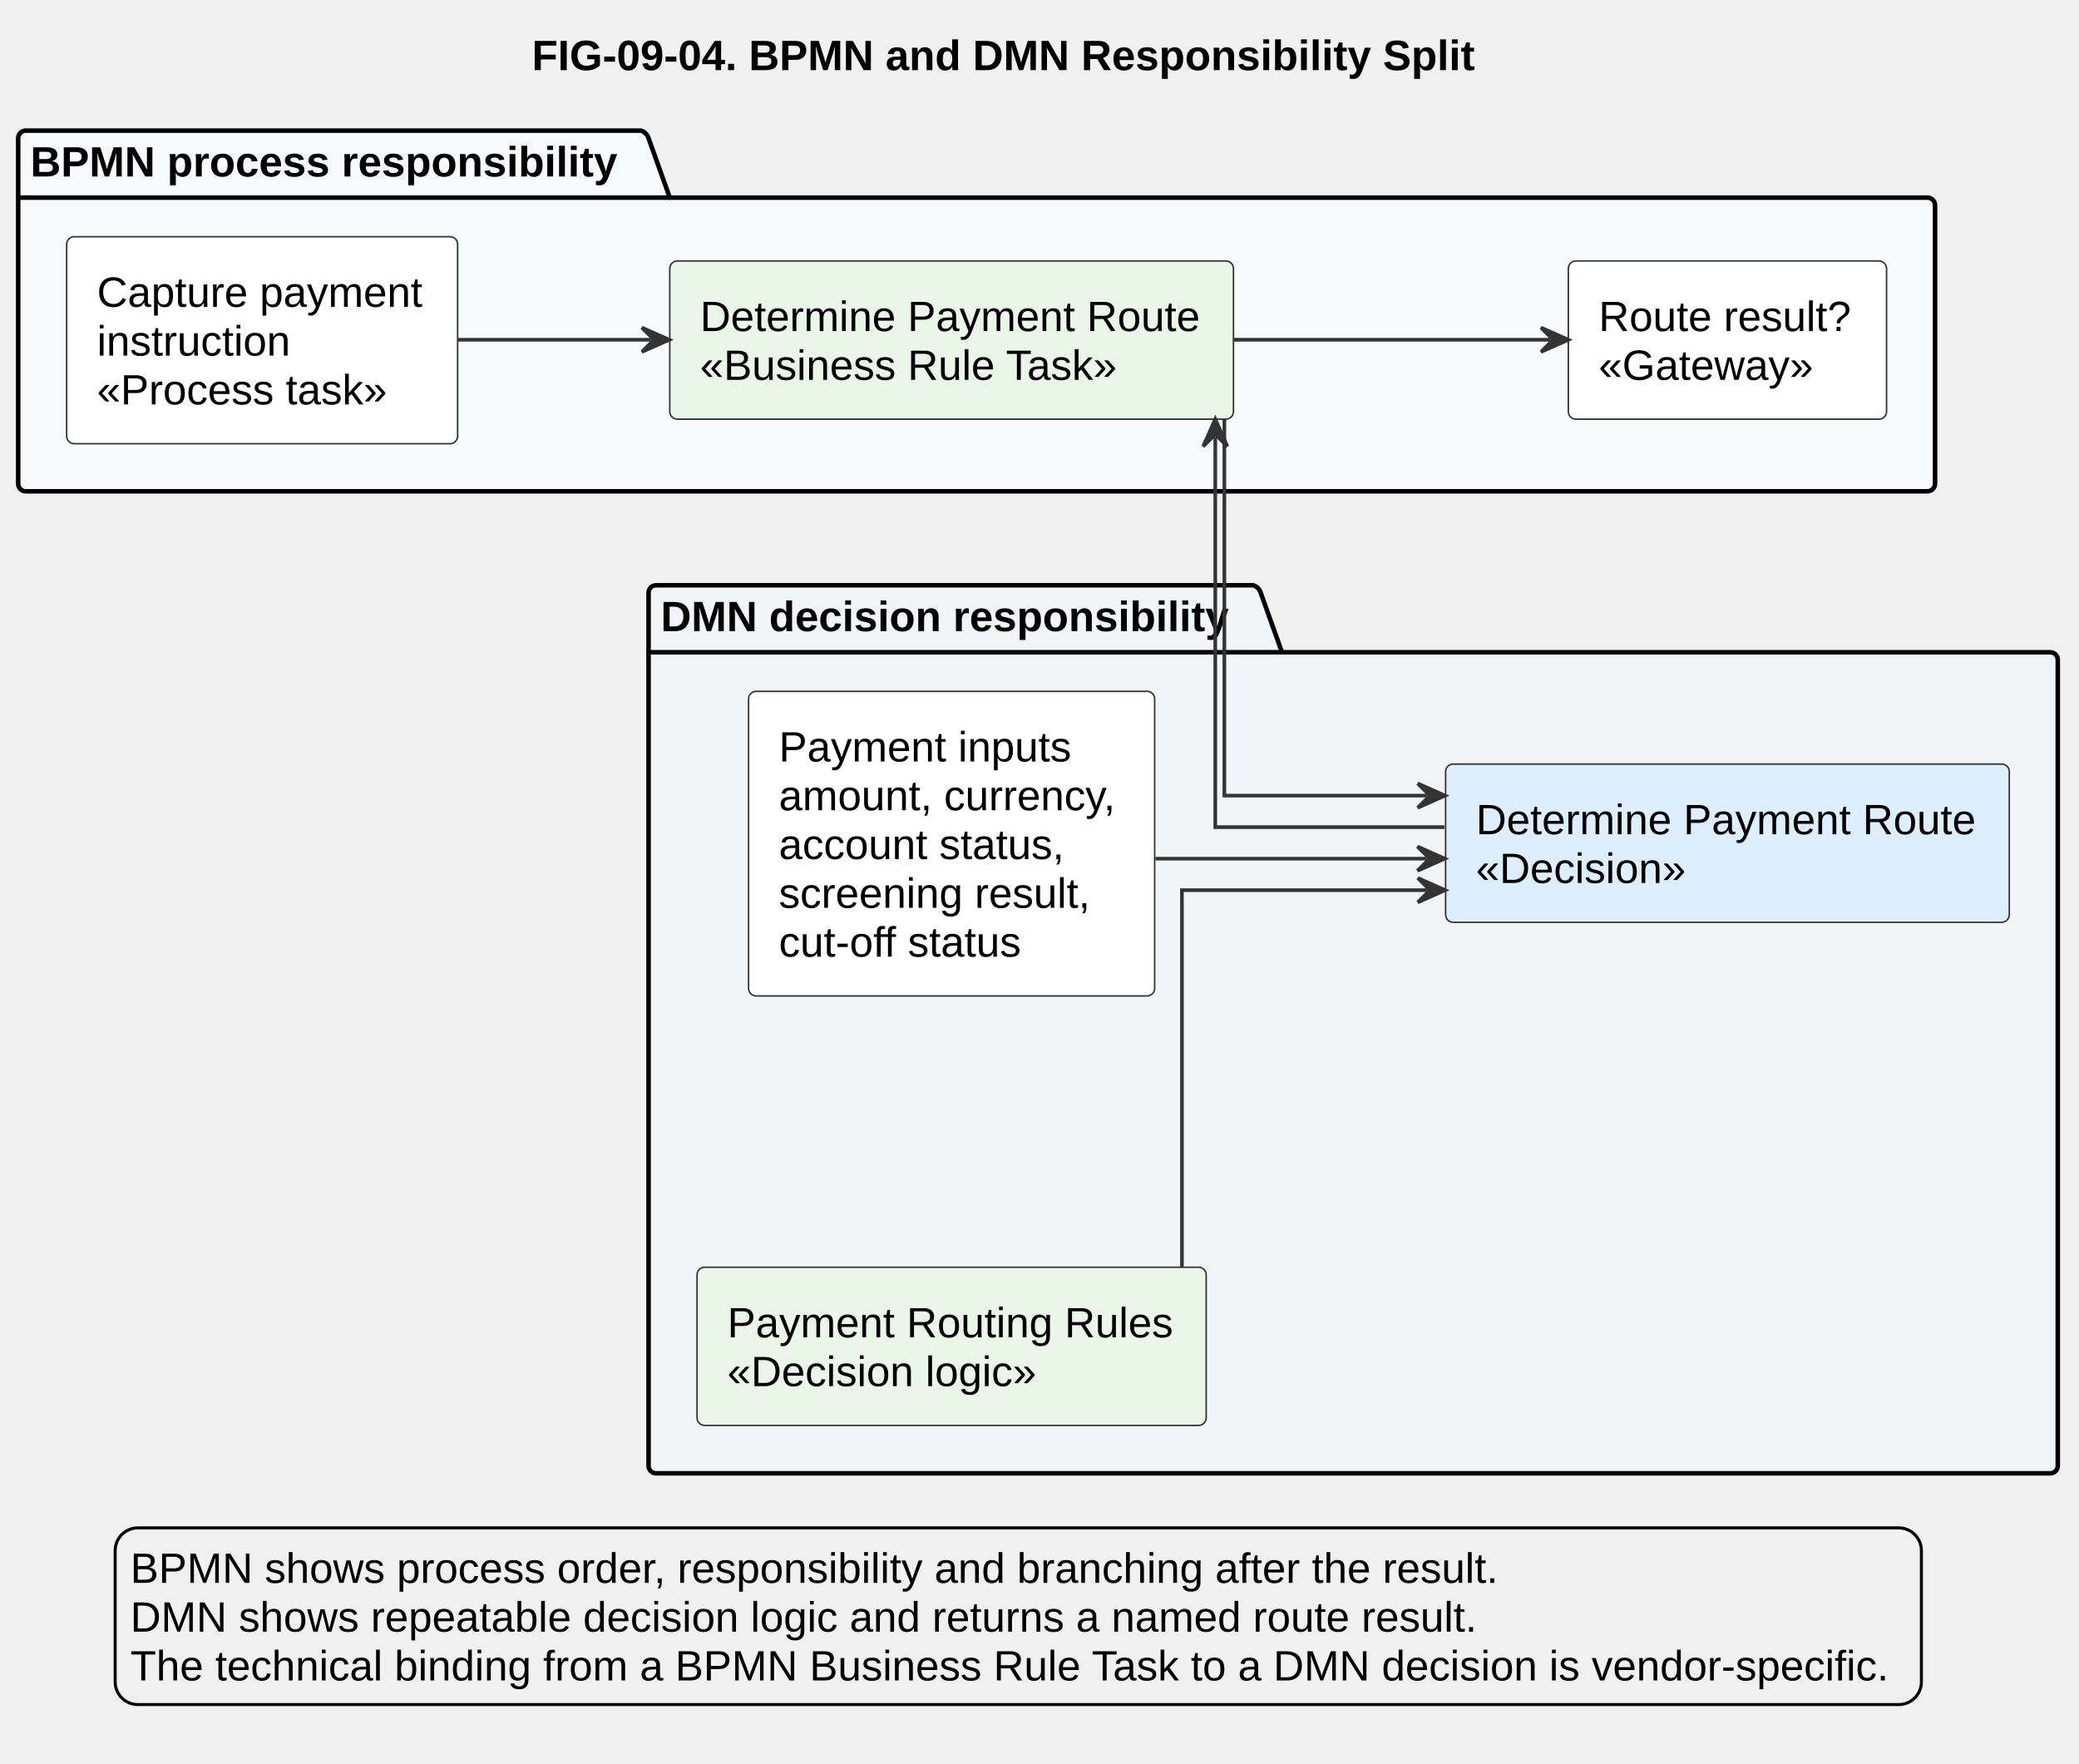
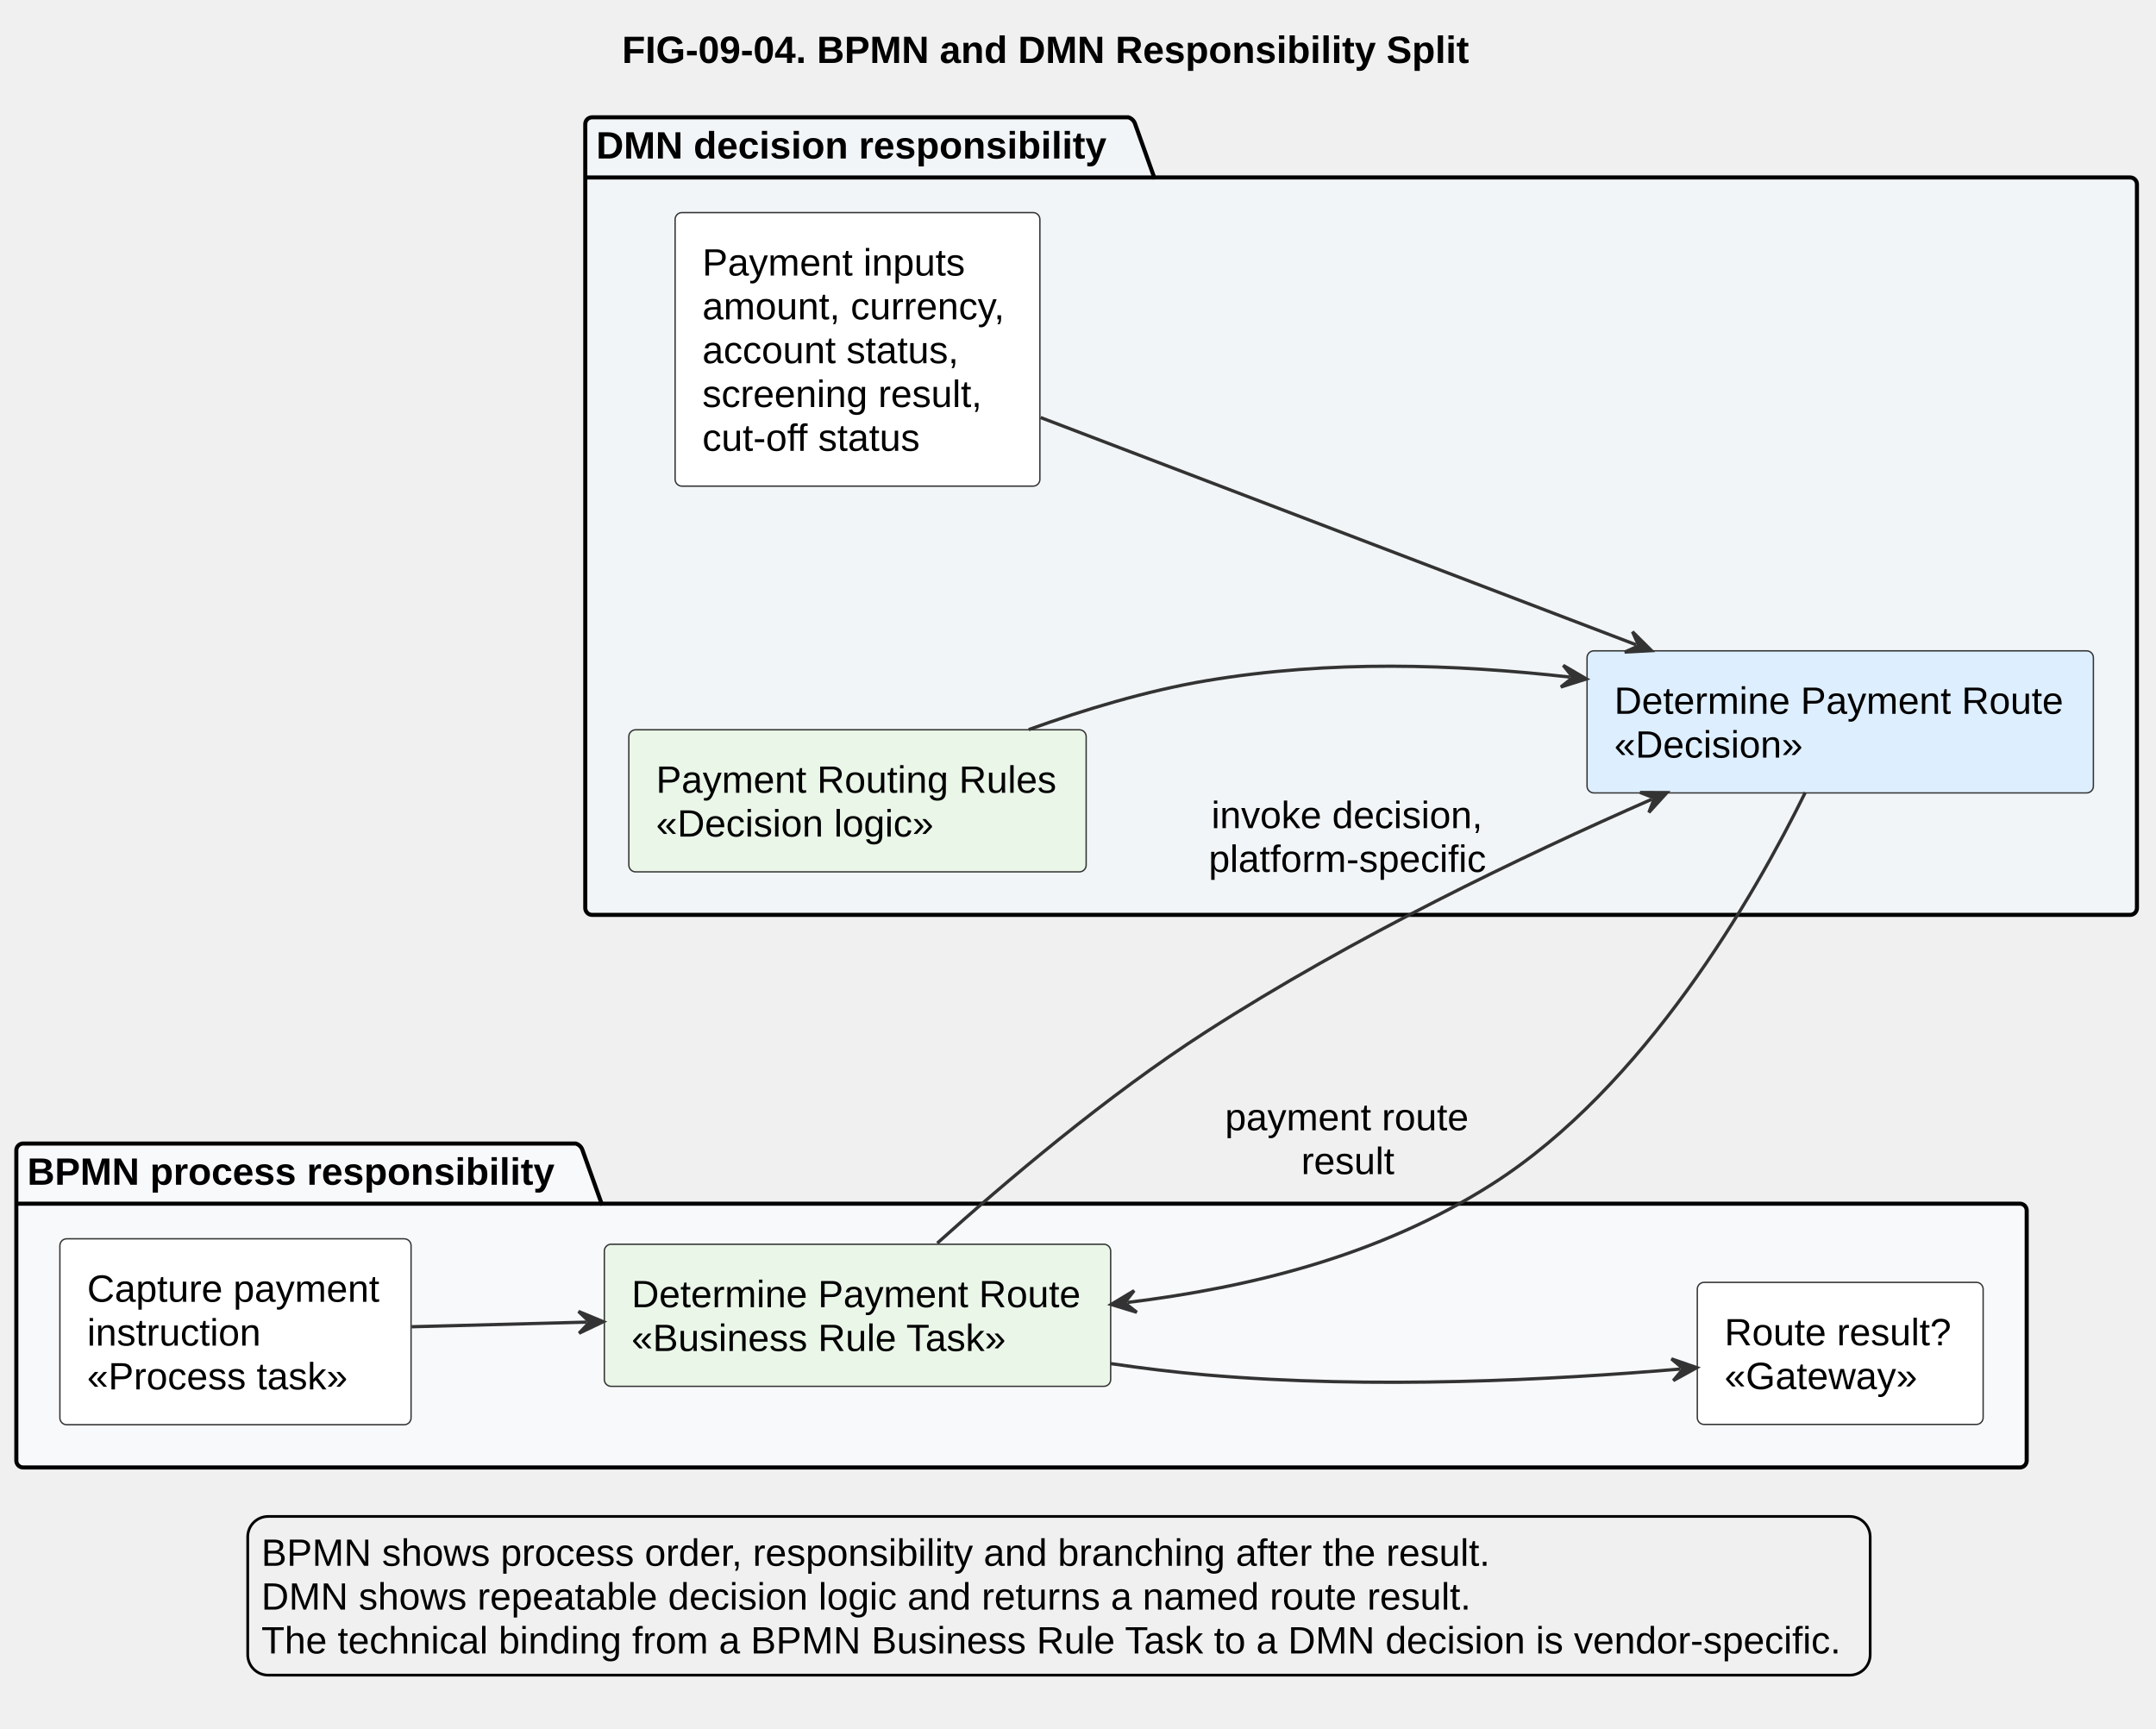
- <svg xmlns="http://www.w3.org/2000/svg" contentStyleType="text/css" height="582px" preserveAspectRatio="none" style="width:686px;height:582px;background:#FFFFFF;" version="1.1" viewBox="0 0 686 582" width="686px" zoomAndPan="magnify">
+ <svg xmlns="http://www.w3.org/2000/svg" contentStyleType="text/css" height="635px" preserveAspectRatio="none" style="width:792px;height:635px;background:#FFFFFF;" version="1.1" viewBox="0 0 792 635" width="792px" zoomAndPan="magnify">
  <defs />
  <g>
-     <text fill="#000000" font-family="Arial" font-size="14" font-weight="bold" lengthAdjust="spacing" textLength="321" x="175.5" y="23.132">FIG-09-04. BPMN and DMN Responsibility Split</text>
+     <text fill="#000000" font-family="Arial" font-size="14" font-weight="bold" lengthAdjust="spacing" textLength="321" x="228.5" y="23.132">FIG-09-04. BPMN and DMN Responsibility Split</text>
    <g id="cluster_BPMN">
-       <path d="M8.5,43.099 L211.5,43.099 A3.75,3.75 0 0 1 214,45.599 L221,65.197 L636,65.197 A2.5,2.5 0 0 1 638.5,67.697 L638.5,159.599 A2.5,2.5 0 0 1 636,162.099 L8.5,162.099 A2.5,2.5 0 0 1 6,159.599 L6,45.599 A2.5,2.5 0 0 1 8.5,43.099 " fill="#F7F9FB" style="stroke:#000000;stroke-width:1.5;" />
-       <line style="stroke:#000000;stroke-width:1.5;" x1="6" x2="221" y1="65.197" y2="65.197" />
-       <text fill="#000000" font-family="Arial" font-size="14" font-weight="bold" lengthAdjust="spacing" textLength="202" x="10" y="58.23">BPMN process responsibility</text>
+       <path d="M8.5,420.099 L211.5,420.099 A3.75,3.75 0 0 1 214,422.599 L221,442.197 L742,442.197 A2.5,2.5 0 0 1 744.5,444.697 L744.5,536.599 A2.5,2.5 0 0 1 742,539.099 L8.5,539.099 A2.5,2.5 0 0 1 6,536.599 L6,422.599 A2.5,2.5 0 0 1 8.5,420.099 " fill="#F7F9FB" style="stroke:#000000;stroke-width:1.5;" />
+       <line style="stroke:#000000;stroke-width:1.5;" x1="6" x2="221" y1="442.197" y2="442.197" />
+       <text fill="#000000" font-family="Arial" font-size="14" font-weight="bold" lengthAdjust="spacing" textLength="202" x="10" y="435.231">BPMN process responsibility</text>
    </g>
    <g id="cluster_DMN">
-       <path d="M216.5,193.099 L413.5,193.099 A3.75,3.75 0 0 1 416,195.599 L423,215.197 L676.5,215.197 A2.5,2.5 0 0 1 679,217.697 L679,483.599 A2.5,2.5 0 0 1 676.5,486.099 L216.5,486.099 A2.5,2.5 0 0 1 214,483.599 L214,195.599 A2.5,2.5 0 0 1 216.5,193.099 " fill="#F2F5F7" style="stroke:#000000;stroke-width:1.5;" />
-       <line style="stroke:#000000;stroke-width:1.5;" x1="214" x2="423" y1="215.197" y2="215.197" />
-       <text fill="#000000" font-family="Arial" font-size="14" font-weight="bold" lengthAdjust="spacing" textLength="196" x="218" y="208.231">DMN decision responsibility</text>
+       <path d="M217.5,43.099 L414.5,43.099 A3.75,3.75 0 0 1 417,45.599 L424,65.197 L782.5,65.197 A2.5,2.5 0 0 1 785,67.697 L785,333.599 A2.5,2.5 0 0 1 782.5,336.099 L217.5,336.099 A2.5,2.5 0 0 1 215,333.599 L215,45.599 A2.5,2.5 0 0 1 217.5,43.099 " fill="#F2F5F7" style="stroke:#000000;stroke-width:1.5;" />
+       <line style="stroke:#000000;stroke-width:1.5;" x1="215" x2="424" y1="65.197" y2="65.197" />
+       <text fill="#000000" font-family="Arial" font-size="14" font-weight="bold" lengthAdjust="spacing" textLength="196" x="219" y="58.23">DMN decision responsibility</text>
    </g>
    <g id="elem_Capture">
-       <rect fill="#FFFFFF" height="68.296" rx="2.5" ry="2.5" style="stroke:#333333;stroke-width:0.5;" width="129" x="22" y="78.099" />
-       <text fill="#000000" font-family="Arial" font-size="14" lengthAdjust="spacing" textLength="109" x="32" y="101.231">Capture payment</text>
-       <text fill="#000000" font-family="Arial" font-size="14" lengthAdjust="spacing" textLength="65" x="32" y="117.329">instruction</text>
-       <text fill="#000000" font-family="Arial" font-size="14" lengthAdjust="spacing" textLength="97" x="32" y="133.428">«Process task»</text>
+       <rect fill="#FFFFFF" height="68.296" rx="2.5" ry="2.5" style="stroke:#333333;stroke-width:0.5;" width="129" x="22" y="455.099" />
+       <text fill="#000000" font-family="Arial" font-size="14" lengthAdjust="spacing" textLength="109" x="32" y="478.231">Capture payment</text>
+       <text fill="#000000" font-family="Arial" font-size="14" lengthAdjust="spacing" textLength="65" x="32" y="494.329">instruction</text>
+       <text fill="#000000" font-family="Arial" font-size="14" lengthAdjust="spacing" textLength="97" x="32" y="510.428">«Process task»</text>
    </g>
    <g id="elem_RuleTask">
-       <rect fill="#EAF6E8" height="52.197" rx="2.5" ry="2.5" style="stroke:#333333;stroke-width:0.5;" width="186" x="221" y="86.099" />
-       <text fill="#000000" font-family="Arial" font-size="14" lengthAdjust="spacing" textLength="166" x="231" y="109.231">Determine Payment Route</text>
-       <text fill="#000000" font-family="Arial" font-size="14" lengthAdjust="spacing" textLength="141" x="231" y="125.329">«Business Rule Task»</text>
+       <rect fill="#EAF6E8" height="52.197" rx="2.5" ry="2.5" style="stroke:#333333;stroke-width:0.5;" width="186" x="222" y="457.099" />
+       <text fill="#000000" font-family="Arial" font-size="14" lengthAdjust="spacing" textLength="166" x="232" y="480.231">Determine Payment Route</text>
+       <text fill="#000000" font-family="Arial" font-size="14" lengthAdjust="spacing" textLength="141" x="232" y="496.329">«Business Rule Task»</text>
    </g>
    <g id="elem_Gateway">
-       <rect fill="#FFFFFF" height="52.197" rx="2.5" ry="2.5" style="stroke:#333333;stroke-width:0.5;" width="105" x="517.5" y="86.099" />
-       <text fill="#000000" font-family="Arial" font-size="14" lengthAdjust="spacing" textLength="85" x="527.5" y="109.231">Route result?</text>
-       <text fill="#000000" font-family="Arial" font-size="14" lengthAdjust="spacing" textLength="71" x="527.5" y="125.329">«Gateway»</text>
+       <rect fill="#FFFFFF" height="52.197" rx="2.5" ry="2.5" style="stroke:#333333;stroke-width:0.5;" width="105" x="623.5" y="471.099" />
+       <text fill="#000000" font-family="Arial" font-size="14" lengthAdjust="spacing" textLength="85" x="633.5" y="494.231">Route result?</text>
+       <text fill="#000000" font-family="Arial" font-size="14" lengthAdjust="spacing" textLength="71" x="633.5" y="510.329">«Gateway»</text>
    </g>
    <g id="elem_Inputs">
-       <rect fill="#FFFFFF" height="100.493" rx="2.5" ry="2.5" style="stroke:#333333;stroke-width:0.5;" width="134" x="247" y="228.099" />
-       <text fill="#000000" font-family="Arial" font-size="14" lengthAdjust="spacing" textLength="97" x="257" y="251.231">Payment inputs</text>
-       <text fill="#000000" font-family="Arial" font-size="14" lengthAdjust="spacing" textLength="114" x="257" y="267.329">amount, currency,</text>
-       <text fill="#000000" font-family="Arial" font-size="14" lengthAdjust="spacing" textLength="96" x="257" y="283.428">account status,</text>
-       <text fill="#000000" font-family="Arial" font-size="14" lengthAdjust="spacing" textLength="105" x="257" y="299.526">screening result,</text>
-       <text fill="#000000" font-family="Arial" font-size="14" lengthAdjust="spacing" textLength="82" x="257" y="315.625">cut-off status</text>
+       <rect fill="#FFFFFF" height="100.493" rx="2.5" ry="2.5" style="stroke:#333333;stroke-width:0.5;" width="134" x="248" y="78.099" />
+       <text fill="#000000" font-family="Arial" font-size="14" lengthAdjust="spacing" textLength="97" x="258" y="101.231">Payment inputs</text>
+       <text fill="#000000" font-family="Arial" font-size="14" lengthAdjust="spacing" textLength="114" x="258" y="117.329">amount, currency,</text>
+       <text fill="#000000" font-family="Arial" font-size="14" lengthAdjust="spacing" textLength="96" x="258" y="133.428">account status,</text>
+       <text fill="#000000" font-family="Arial" font-size="14" lengthAdjust="spacing" textLength="105" x="258" y="149.526">screening result,</text>
+       <text fill="#000000" font-family="Arial" font-size="14" lengthAdjust="spacing" textLength="82" x="258" y="165.625">cut-off status</text>
    </g>
    <g id="elem_Logic">
-       <rect fill="#EAF6E8" height="52.197" rx="2.5" ry="2.5" style="stroke:#333333;stroke-width:0.5;" width="168" x="230" y="418.099" />
-       <text fill="#000000" font-family="Arial" font-size="14" lengthAdjust="spacing" textLength="148" x="240" y="441.231">Payment Routing Rules</text>
-       <text fill="#000000" font-family="Arial" font-size="14" lengthAdjust="spacing" textLength="103" x="240" y="457.329">«Decision logic»</text>
+       <rect fill="#EAF6E8" height="52.197" rx="2.5" ry="2.5" style="stroke:#333333;stroke-width:0.5;" width="168" x="231" y="268.099" />
+       <text fill="#000000" font-family="Arial" font-size="14" lengthAdjust="spacing" textLength="148" x="241" y="291.231">Payment Routing Rules</text>
+       <text fill="#000000" font-family="Arial" font-size="14" lengthAdjust="spacing" textLength="103" x="241" y="307.329">«Decision logic»</text>
    </g>
    <g id="elem_Decision">
-       <rect fill="#DDEEFF" height="52.197" rx="2.5" ry="2.5" style="stroke:#333333;stroke-width:0.5;" width="186" x="477" y="252.099" />
-       <text fill="#000000" font-family="Arial" font-size="14" lengthAdjust="spacing" textLength="166" x="487" y="275.231">Determine Payment Route</text>
-       <text fill="#000000" font-family="Arial" font-size="14" lengthAdjust="spacing" textLength="70" x="487" y="291.329">«Decision»</text>
+       <rect fill="#DDEEFF" height="52.197" rx="2.5" ry="2.5" style="stroke:#333333;stroke-width:0.5;" width="186" x="583" y="239.099" />
+       <text fill="#000000" font-family="Arial" font-size="14" lengthAdjust="spacing" textLength="166" x="593" y="262.231">Determine Payment Route</text>
+       <text fill="#000000" font-family="Arial" font-size="14" lengthAdjust="spacing" textLength="70" x="593" y="278.329">«Decision»</text>
    </g>
    <g id="link_Capture_RuleTask">
-       <path d="M151.08,112.099 C172.76,112.099 191.38,112.099 214.81,112.099 " fill="none" id="Capture-to-RuleTask" style="stroke:#333333;stroke-width:1.2;" />
-       <polygon fill="#333333" points="220.81,112.099,211.81,108.099,215.81,112.099,211.81,116.099,220.81,112.099" style="stroke:#333333;stroke-width:1.2;" />
+       <path d="M151.2,487.409 C173.05,486.829 191.962,486.326 215.622,485.706 " fill="none" id="Capture-to-RuleTask" style="stroke:#333333;stroke-width:1.2;" />
+       <polygon fill="#333333" points="221.62,485.549,212.518,481.786,216.622,485.68,212.728,489.783,221.62,485.549" style="stroke:#333333;stroke-width:1.2;" />
    </g>
    <g id="link_RuleTask_Decision">
-       <path d="M404,138.299 C404,181.389 404,262.499 404,262.499 C404,262.499 432.97,262.499 470.81,262.499 " fill="none" id="RuleTask-to-Decision" style="stroke:#333333;stroke-width:1.2;" />
-       <polygon fill="#333333" points="476.81,262.499,467.81,258.499,471.81,262.499,467.81,266.499,476.81,262.499" style="stroke:#333333;stroke-width:1.2;" />
+       <path d="M344.3,456.709 C369.12,434.379 406.8,402.369 443,379.099 C497.55,344.029 558.937,314.642 606.857,293.592 " fill="none" id="RuleTask-to-Decision" style="stroke:#333333;stroke-width:1.2;" />
+       <polygon fill="#333333" points="612.35,291.179,602.501,291.136,607.772,293.19,605.719,298.461,612.35,291.179" style="stroke:#333333;stroke-width:1.2;" />
+       <text fill="#000000" font-family="Arial" font-size="14" lengthAdjust="spacing" textLength="101" x="445" y="304.231">invoke decision,</text>
+       <text fill="#000000" font-family="Arial" font-size="14" lengthAdjust="spacing" textLength="103" x="444" y="320.329">platform-specific</text>
    </g>
-     <g id="link_Decision_RuleTask">
-       <path d="M476.6,272.899 C437.52,272.899 401,272.899 401,272.899 C401,272.899 401,189.859 401,144.289 " fill="none" id="Decision-to-RuleTask" style="stroke:#333333;stroke-width:1.2;" />
-       <polygon fill="#333333" points="401,138.289,397,147.289,401,143.289,405,147.289,401,138.289" style="stroke:#333333;stroke-width:1.2;" />
+     <g id="link_RuleTask_Decision">
+       <path d="M414.125,478.488 C459.175,472.958 506.53,461.479 548,435.099 C604.26,399.309 644.45,329.149 663.17,291.109 " fill="none" id="RuleTask-backto-Decision" style="stroke:#333333;stroke-width:1.2;" />
+       <polygon fill="#333333" points="408.17,479.219,417.59,482.092,413.133,478.609,416.616,474.152,408.17,479.219" style="stroke:#333333;stroke-width:1.2;" />
+       <text fill="#000000" font-family="Arial" font-size="14" lengthAdjust="spacing" textLength="91" x="450" y="415.231">payment route</text>
+       <text fill="#000000" font-family="Arial" font-size="14" lengthAdjust="spacing" textLength="35" x="478" y="431.329">result</text>
    </g>
    <g id="link_Inputs_Decision">
-       <path d="M381.26,283.299 C410.44,283.299 439.11,283.299 470.72,283.299 " fill="none" id="Inputs-to-Decision" style="stroke:#333333;stroke-width:1.2;" />
-       <polygon fill="#333333" points="476.72,283.299,467.72,279.299,471.72,283.299,467.72,287.299,476.72,283.299" style="stroke:#333333;stroke-width:1.2;" />
+       <path d="M382.26,153.389 C446.08,177.739 536.574,212.269 601.074,236.889 " fill="none" id="Inputs-to-Decision" style="stroke:#333333;stroke-width:1.2;" />
+       <polygon fill="#333333" points="606.68,239.029,599.698,232.082,602.009,237.246,596.845,239.556,606.68,239.029" style="stroke:#333333;stroke-width:1.2;" />
    </g>
    <g id="link_Logic_Decision">
-       <path d="M390,417.899 C390,374.809 390,293.699 390,293.699 C390,293.699 426.92,293.699 470.84,293.699 " fill="none" id="Logic-to-Decision" style="stroke:#333333;stroke-width:1.2;" />
-       <polygon fill="#333333" points="476.84,293.699,467.84,289.699,471.84,293.699,467.84,297.699,476.84,293.699" style="stroke:#333333;stroke-width:1.2;" />
+       <path d="M377.9,268.029 C398.26,260.709 421.25,253.759 443,250.099 C488.67,242.409 534.047,243.961 576.807,248.751 " fill="none" id="Logic-to-Decision" style="stroke:#333333;stroke-width:1.2;" />
+       <polygon fill="#333333" points="582.77,249.419,574.271,244.442,577.801,248.862,573.381,252.392,582.77,249.419" style="stroke:#333333;stroke-width:1.2;" />
    </g>
    <g id="link_RuleTask_Gateway">
-       <path d="M407.15,112.099 C444.32,112.099 479.73,112.099 511.49,112.099 " fill="none" id="RuleTask-to-Gateway" style="stroke:#333333;stroke-width:1.2;" />
-       <polygon fill="#333333" points="517.49,112.099,508.49,108.099,512.49,112.099,508.49,116.099,517.49,112.099" style="stroke:#333333;stroke-width:1.2;" />
+       <path d="M408.01,500.949 C419.75,502.659 431.63,504.119 443,505.099 C504.84,510.419 570.252,506.948 617.332,502.938 " fill="none" id="RuleTask-to-Gateway" style="stroke:#333333;stroke-width:1.2;" />
+       <polygon fill="#333333" points="623.31,502.429,614.003,499.207,618.328,502.853,614.682,507.178,623.31,502.429" style="stroke:#333333;stroke-width:1.2;" />
    </g>
-     <rect fill="none" height="58.296" id="_legend" rx="7.5" ry="7.5" style="stroke:#000000;stroke-width:1.0;" width="596" x="38" y="504.099" />
-     <text fill="#000000" font-family="Arial" font-size="14" lengthAdjust="spacing" textLength="458" x="43" y="522.231">BPMN shows process order, responsibility and branching after the result.</text>
-     <text fill="#000000" font-family="Arial" font-size="14" lengthAdjust="spacing" textLength="450" x="43" y="538.329">DMN shows repeatable decision logic and returns a named route result.</text>
-     <text fill="#000000" font-family="Arial" font-size="14" lengthAdjust="spacing" textLength="586" x="43" y="554.428">The technical binding from a BPMN Business Rule Task to a DMN decision is vendor-specific.</text>
+     <rect fill="none" height="58.296" id="_legend" rx="7.5" ry="7.5" style="stroke:#000000;stroke-width:1.0;" width="596" x="91" y="557.099" />
+     <text fill="#000000" font-family="Arial" font-size="14" lengthAdjust="spacing" textLength="458" x="96" y="575.231">BPMN shows process order, responsibility and branching after the result.</text>
+     <text fill="#000000" font-family="Arial" font-size="14" lengthAdjust="spacing" textLength="450" x="96" y="591.329">DMN shows repeatable decision logic and returns a named route result.</text>
+     <text fill="#000000" font-family="Arial" font-size="14" lengthAdjust="spacing" textLength="586" x="96" y="607.428">The technical binding from a BPMN Business Rule Task to a DMN decision is vendor-specific.</text>
  </g>
</svg>
